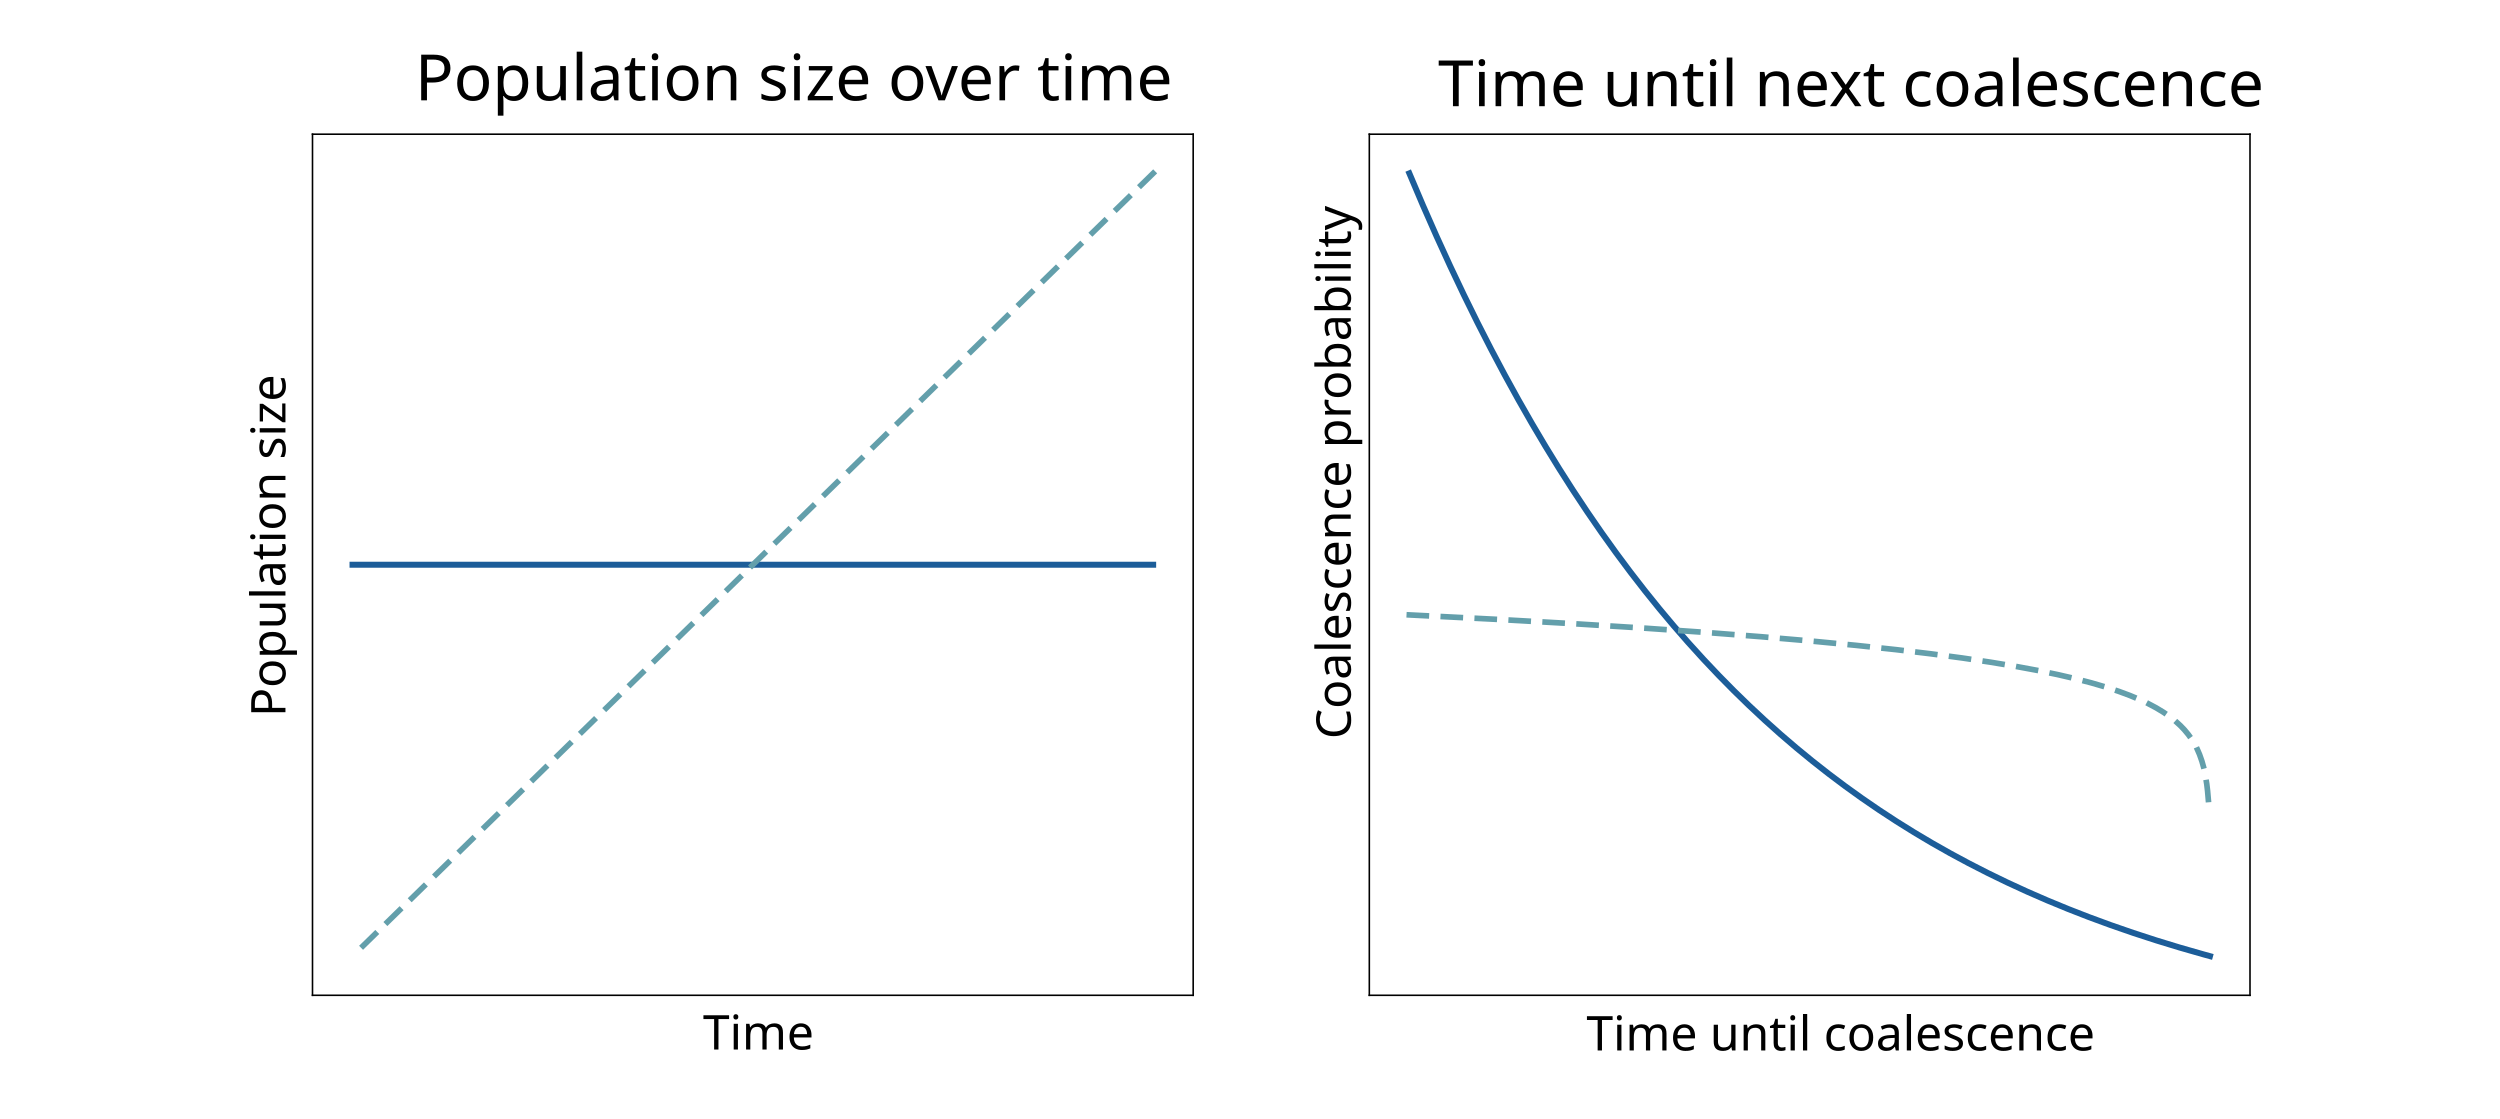
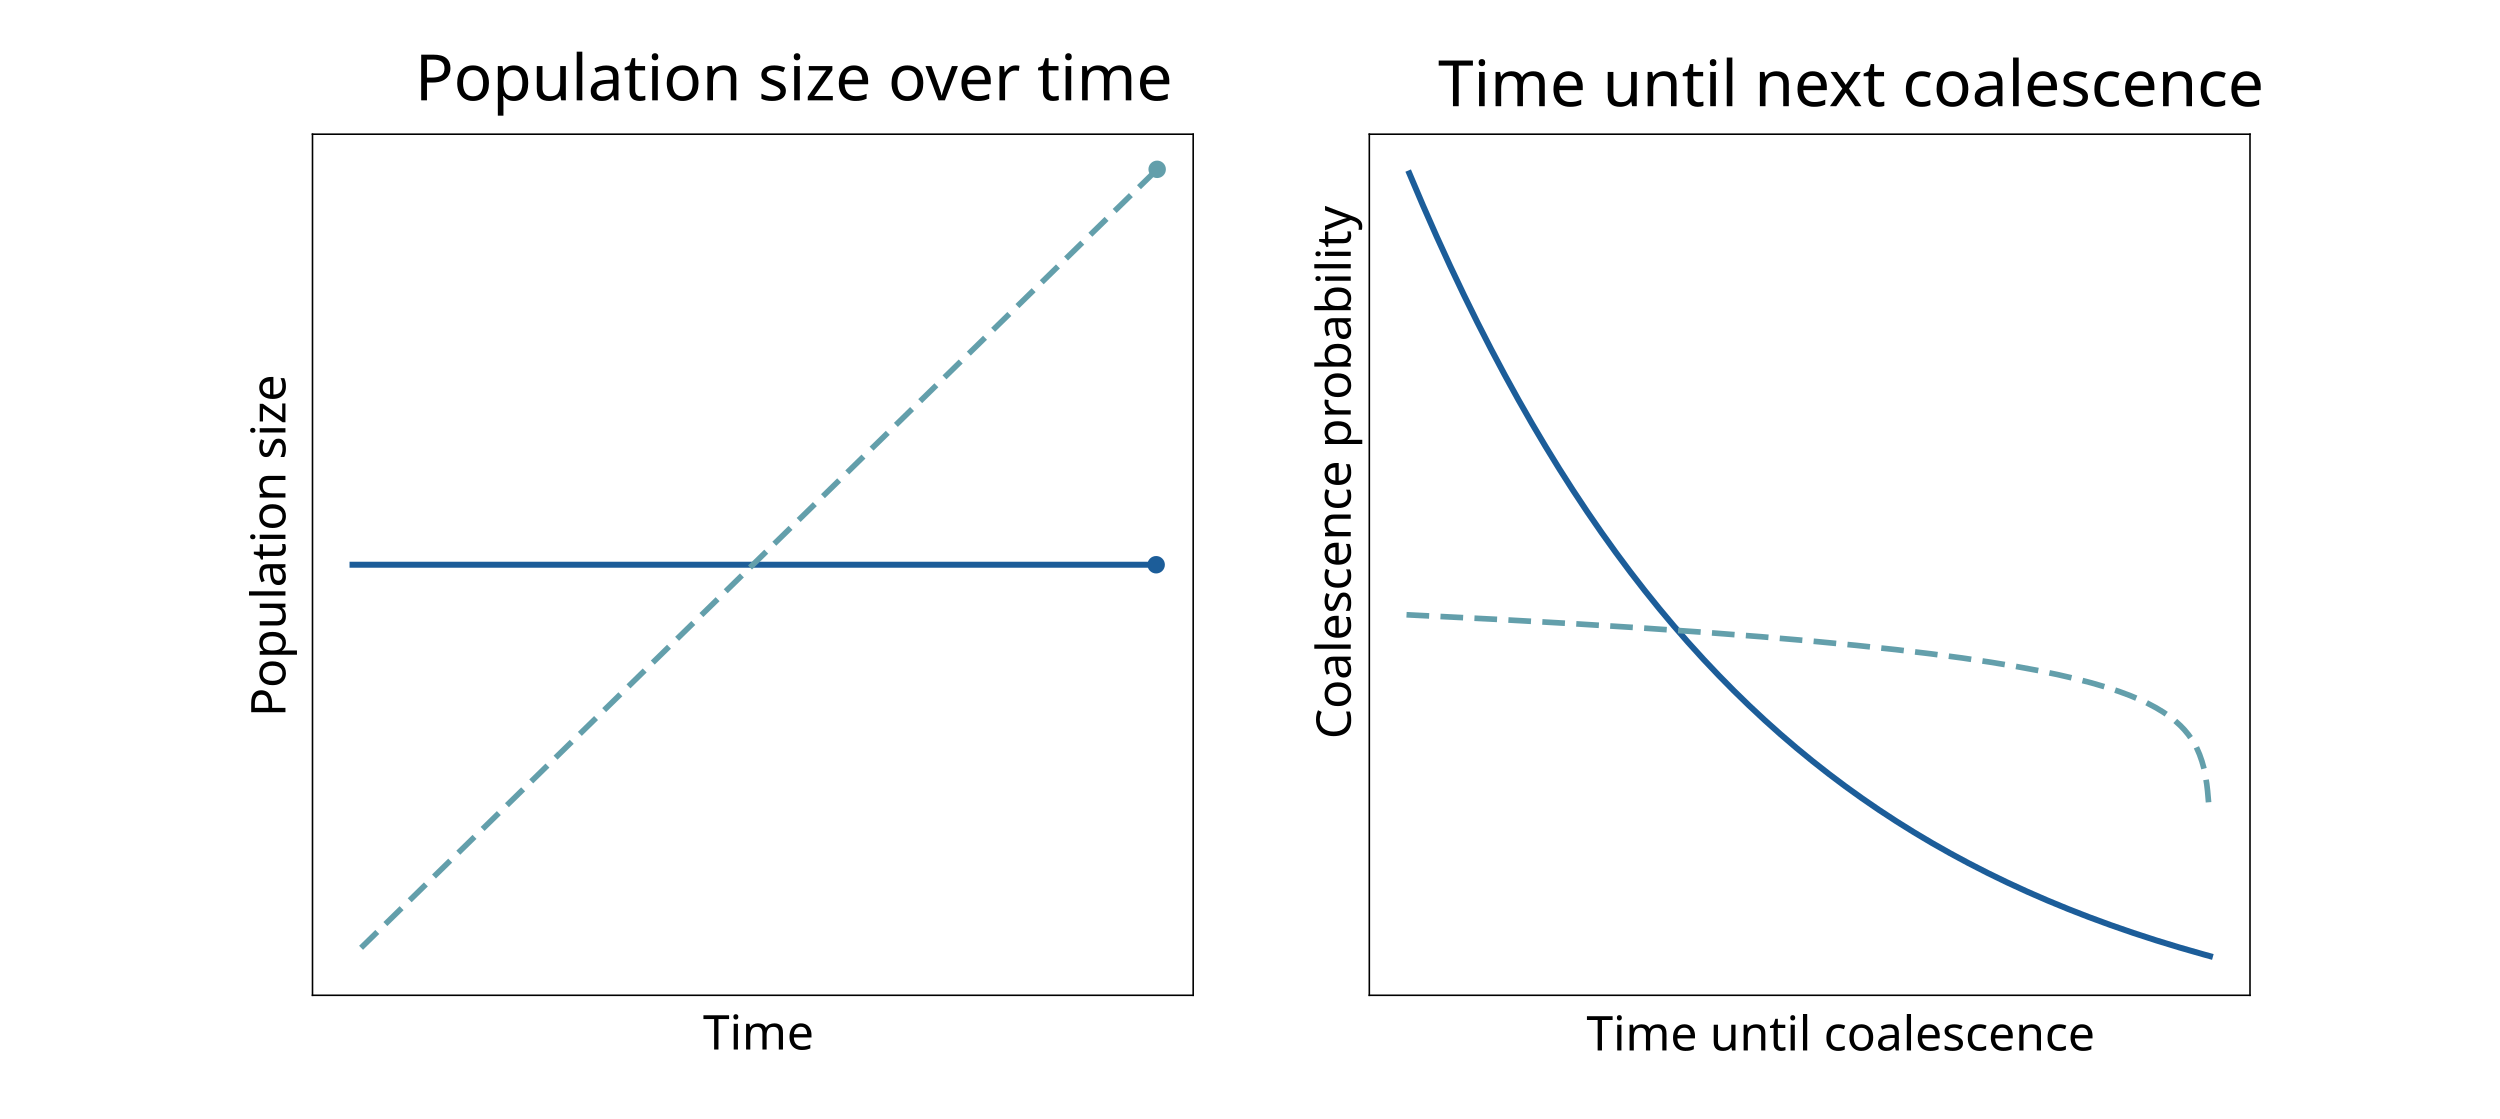
<svg xmlns="http://www.w3.org/2000/svg" version="1.1" id="svg34" width="1667.52" height="745.92" viewBox="0 0 1667.52 745.92" xml:space="preserve">
  <defs id="defs38">
    <clipPath id="clipPath1422" clipPathUnits="userSpaceOnUse">
      <path id="path1420" d="M 156.33,61.538 H 596.896 V 492.307 H 156.33 Z" />
    </clipPath>
    <clipPath id="clipPath1432" clipPathUnits="userSpaceOnUse">
      <path id="path1430" d="M 156.33,61.538 H 596.896 V 492.307 H 156.33 Z" />
    </clipPath>
    <clipPath id="clipPath1466" clipPathUnits="userSpaceOnUse">
      <path id="path1464" d="M 685.01,61.538 H 1125.576 V 492.307 H 685.01 Z" />
    </clipPath>
    <clipPath id="clipPath1476" clipPathUnits="userSpaceOnUse">
      <path id="path1474" d="M 685.01,61.538 H 1125.576 V 492.307 H 685.01 Z" />
    </clipPath>
  </defs>
  <g id="g42" transform="matrix(1.333333,0,0,-1.333333,-1955.502,829.5502)" />
  <g transform="matrix(1.333333,0,0,-1.333333,0,745.92)" id="g1398" style="">
    <path id="path1400" style="fill:#ffffff;fill-opacity:1;fill-rule:nonzero;stroke:none;stroke-width:1.043" d="M 0,-48.79 H 1250.64 V 559.44 H 0 Z" />
    <path id="path1402" style="fill:#ffffff;fill-opacity:1;fill-rule:nonzero;stroke:none" d="M 156.33,61.538 H 596.896 V 492.307 H 156.33 Z" />
    <g transform="translate(356.8788,49.94465)" id="g1404" style="">
-       <text id="text1408" style="font-variant:normal;font-weight:normal;font-size:10px;font-family:'DejaVu Sans';-inkscape-font-specification:DejaVuSans;writing-mode:lr-tb;fill:#000000;fill-opacity:1;fill-rule:nonzero;stroke:none" transform="scale(1,-1)">
+       <text id="text1408" style="font-variant:normal;font-weight:normal;font-size:10px;font-family:'DejaVu Sans';-inkscape-font-specification:DejaVuSans;writing-mode:lr-tb;fill:#000000;fill-opacity:1;fill-rule:nonzero;stroke:none" transform="scale(1,-1)" y="0">
        <tspan id="tspan1406" y="0" x="0 5.813 8.593 18.333 24.483 27.663 31.563 35.483">Time (t)</tspan>
      </text>
    </g>
    <g transform="rotate(90,-39.92921,190.1811)" id="g1410" style="">
-       <text id="text1414" style="font-variant:normal;font-weight:normal;font-size:10px;font-family:'DejaVu Sans';-inkscape-font-specification:DejaVuSans;writing-mode:lr-tb;fill:#000000;fill-opacity:1;fill-rule:nonzero;stroke:none" transform="scale(1,-1)">
+       <text id="text1414" style="font-variant:normal;font-weight:normal;font-size:10px;font-family:'DejaVu Sans';-inkscape-font-specification:DejaVuSans;writing-mode:lr-tb;fill:#000000;fill-opacity:1;fill-rule:nonzero;stroke:none" transform="scale(1,-1)" y="0">
        <tspan id="tspan1412" y="0" x="0 5.686 11.806 18.156 24.496 27.276 33.406 37.326 40.106 46.226 52.566 55.746 60.956 63.736 68.986 75.136 78.316 82.216 89.696">Population size (N)</tspan>
      </text>
    </g>
    <g id="g1416" style="">
      <g clip-path="url(#clipPath1422)" id="g1418" style="">
        <path id="path1424" style="fill:none;stroke:#1c5d99;stroke-width:3;stroke-linecap:square;stroke-linejoin:round;stroke-miterlimit:10;stroke-dasharray:none;stroke-opacity:1" d="M 576.871,276.923 H 176.356 v 0" />
      </g>
    </g>
    <g id="g1428" clip-path="url(#clipPath1432)" style="stroke-width:2.835;stroke-miterlimit:10;stroke-dasharray:8.504, 8.504;stroke:#639fab;stroke-opacity:1;stroke-dashoffset:0">
      <path d="M 576.871,472.727 176.356,81.119 v 0" style="fill:none;stroke:#639fab;stroke-width:2.835;stroke-linecap:square;stroke-linejoin:round;stroke-miterlimit:10;stroke-dasharray:8.504, 8.504;stroke-opacity:1;stroke-dashoffset:0" id="path1434" />
    </g>
    <g id="g1436" style="">
      <path id="path1438" style="fill:none;stroke:#000000;stroke-width:0.8;stroke-linecap:square;stroke-linejoin:miter;stroke-miterlimit:10;stroke-dasharray:none;stroke-opacity:1" d="M 156.33,61.538 V 492.307" />
      <path id="path1440" style="fill:none;stroke:#000000;stroke-width:0.8;stroke-linecap:square;stroke-linejoin:miter;stroke-miterlimit:10;stroke-dasharray:none;stroke-opacity:1" d="M 596.896,61.538 V 492.307" />
      <path id="path1442" style="fill:none;stroke:#000000;stroke-width:0.8;stroke-linecap:square;stroke-linejoin:miter;stroke-miterlimit:10;stroke-dasharray:none;stroke-opacity:1" d="M 156.33,61.538 H 596.896" />
      <path id="path1444" style="fill:none;stroke:#000000;stroke-width:0.8;stroke-linecap:square;stroke-linejoin:miter;stroke-miterlimit:10;stroke-dasharray:none;stroke-opacity:1" d="M 156.33,492.307 H 596.896" />
      <path id="path1446" style="fill:#ffffff;fill-opacity:1;fill-rule:nonzero;stroke:none" d="M 685.01,61.538 H 1125.576 V 492.307 H 685.01 Z" />
      <g transform="translate(839.8397,49.94465)" id="g1448" style="">
-         <text id="text1452" style="font-variant:normal;font-weight:normal;font-size:10px;font-family:'DejaVu Sans';-inkscape-font-specification:DejaVuSans;writing-mode:lr-tb;fill:#000000;fill-opacity:1;fill-rule:nonzero;stroke:none" transform="scale(1,-1)">
+         <text id="text1452" style="font-variant:normal;font-weight:normal;font-size:10px;font-family:'DejaVu Sans';-inkscape-font-specification:DejaVuSans;writing-mode:lr-tb;fill:#000000;fill-opacity:1;fill-rule:nonzero;stroke:none" transform="scale(1,-1)" y="0">
          <tspan id="tspan1450" y="0" x="0 5.813 8.593 18.333 24.483 27.663 34.003 40.343 44.263 47.043 49.823 53.003 58.503 64.623 70.753 73.533 79.683 84.893 90.393 96.543 102.883 108.383 114.533 117.713 121.613 126.863">Time until coalescence (z)</tspan>
        </text>
      </g>
      <g transform="rotate(90,225.8794,453.0522)" id="g1454" style="">
-         <text id="text1458" style="font-variant:normal;font-weight:normal;font-size:10px;font-family:'DejaVu Sans';-inkscape-font-specification:DejaVuSans;writing-mode:lr-tb;fill:#000000;fill-opacity:1;fill-rule:nonzero;stroke:none" transform="scale(1,-1)">
+         <text id="text1458" style="font-variant:normal;font-weight:normal;font-size:10px;font-family:'DejaVu Sans';-inkscape-font-specification:DejaVuSans;writing-mode:lr-tb;fill:#000000;fill-opacity:1;fill-rule:nonzero;stroke:none" transform="scale(1,-1)" y="0">
          <tspan id="tspan1456" y="0" x="0 6.98 13.1 19.23 22.01 28.16 33.37 38.87 45.02 51.36 56.86 63.01 66.19 72.22 79.92 85.67 88.85 92.75 95.53">Coalescence PDF (l)</tspan>
        </text>
      </g>
    </g>
    <g id="g1460" style="">
      <g clip-path="url(#clipPath1466)" id="g1462" style="">
        <path id="path1468" style="fill:none;stroke:#1c5d99;stroke-width:3;stroke-linecap:square;stroke-linejoin:round;stroke-miterlimit:10;stroke-dasharray:none;stroke-opacity:1" d="m 705.035,472.727 6.816,-16.053 6.816,-15.47 6.816,-14.908 6.816,-14.366 6.816,-13.844 6.816,-13.341 6.816,-12.856 6.816,-12.389 6.816,-11.939 6.816,-11.505 6.816,-11.087 6.816,-10.684 7.216,-10.89 7.216,-10.471 7.216,-10.069 7.216,-9.682 7.216,-9.31 7.216,-8.952 7.216,-8.608 7.216,-8.277 7.617,-8.392 7.617,-8.052 7.617,-7.726 7.617,-7.413 7.617,-7.112 8.018,-7.176 8.018,-6.87 8.018,-6.577 8.018,-6.297 8.419,-6.323 8.419,-6.041 8.419,-5.771 8.82,-5.769 8.82,-5.499 8.82,-5.242 9.221,-5.218 9.221,-4.963 9.622,-4.921 9.622,-4.67 10.023,-4.612 10.023,-4.368 10.424,-4.297 10.424,-4.061 10.825,-3.981 11.226,-3.888 11.627,-3.785 11.627,-3.553 12.027,-3.447 3.207,-0.882 v 0" />
      </g>
    </g>
    <g id="g1470" style="stroke-width:2.835;stroke-miterlimit:10;stroke-dasharray:8.504, 8.504;stroke:#639fab;stroke-opacity:1;stroke-dashoffset:0">
      <g clip-path="url(#clipPath1476)" id="g1472" style="stroke-width:2.835;stroke-miterlimit:10;stroke-dasharray:8.504, 8.504;stroke:#639fab;stroke-opacity:1;stroke-dashoffset:0">
        <path id="path1478" style="fill:none;stroke:#639fab;stroke-width:2.835;stroke-linecap:square;stroke-linejoin:round;stroke-miterlimit:10;stroke-dasharray:8.504, 8.504;stroke-opacity:1;stroke-dashoffset:0" d="m 705.035,251.827 43.299,-2.2 38.889,-2.195 34.88,-2.187 31.271,-2.181 27.663,-2.146 24.857,-2.145 22.451,-2.158 20.046,-2.149 17.64,-2.109 15.636,-2.084 14.032,-2.086 12.428,-2.062 11.226,-2.08 10.023,-2.078 8.82,-2.046 8.018,-2.085 7.216,-2.109 6.415,-2.112 5.613,-2.083 4.811,-2.009 4.41,-2.075 4.009,-2.136 3.608,-2.187 3.207,-2.222 2.806,-2.228 2.405,-2.191 2.005,-2.09 2.005,-2.412 1.604,-2.244 1.604,-2.633 1.203,-2.331 1.203,-2.77 1.203,-3.429 0.802,-2.855 0.802,-3.599 0.802,-4.922 0.401,-3.388 0.401,-4.632 0.401,-7.548 v 0" />
      </g>
    </g>
    <g id="g1480" style="">
      <path id="path1482" style="fill:none;stroke:#000000;stroke-width:0.8;stroke-linecap:square;stroke-linejoin:miter;stroke-miterlimit:10;stroke-dasharray:none;stroke-opacity:1" d="M 685.01,61.538 V 492.307" />
      <path id="path1484" style="fill:none;stroke:#000000;stroke-width:0.8;stroke-linecap:square;stroke-linejoin:miter;stroke-miterlimit:10;stroke-dasharray:none;stroke-opacity:1" d="M 1125.576,61.538 V 492.307" />
      <path id="path1486" style="fill:none;stroke:#000000;stroke-width:0.8;stroke-linecap:square;stroke-linejoin:miter;stroke-miterlimit:10;stroke-dasharray:none;stroke-opacity:1" d="M 685.01,61.538 H 1125.576" />
      <path id="path1488" style="fill:none;stroke:#000000;stroke-width:0.8;stroke-linecap:square;stroke-linejoin:miter;stroke-miterlimit:10;stroke-dasharray:none;stroke-opacity:1" d="M 685.01,492.307 H 1125.576" />
    </g>
    <text xml:space="preserve" style="font-style:normal;font-variant:normal;font-weight:500;font-stretch:normal;font-size:20px;line-height:1.25;font-family:'CMU Sans Serif';-inkscape-font-specification:'CMU Sans Serif, Medium';font-variant-ligatures:normal;font-variant-caps:normal;font-variant-numeric:normal;font-feature-settings:normal;text-align:start;letter-spacing:0px;word-spacing:0px;writing-mode:lr-tb;text-anchor:start;fill:#000000;fill-opacity:1;stroke:none;stroke-width:0.75" x="1065.507" y="17.693" id="text1591" transform="scale(1,-1)">
      <tspan id="tspan1589" x="1065.507" y="17.693" style="font-style:normal;font-variant:normal;font-weight:500;font-stretch:normal;font-size:20px;font-family:'CMU Sans Serif';-inkscape-font-specification:'CMU Sans Serif, Medium';font-variant-ligatures:normal;font-variant-caps:normal;font-variant-numeric:normal;font-feature-settings:normal;text-align:start;writing-mode:lr-tb;text-anchor:start;stroke-width:0.75">Linear</tspan>
    </text>
    <text xml:space="preserve" style="font-style:normal;font-variant:normal;font-weight:500;font-stretch:normal;font-size:20px;line-height:1.25;font-family:'CMU Sans Serif';-inkscape-font-specification:'CMU Sans Serif, Medium';font-variant-ligatures:normal;font-variant-caps:normal;font-variant-numeric:normal;font-feature-settings:normal;text-align:start;letter-spacing:0px;word-spacing:0px;writing-mode:lr-tb;text-anchor:start;fill:#000000;fill-opacity:1;stroke:none;stroke-width:0.75" x="922.187" y="17.828" id="text1595" transform="scale(1,-1)">
      <tspan id="tspan1593" x="922.187" y="17.828" style="font-style:normal;font-variant:normal;font-weight:500;font-stretch:normal;font-size:20px;font-family:'CMU Sans Serif';-inkscape-font-specification:'CMU Sans Serif, Medium';font-variant-ligatures:normal;font-variant-caps:normal;font-variant-numeric:normal;font-feature-settings:normal;text-align:start;writing-mode:lr-tb;text-anchor:start;stroke-width:0.75">Constant</tspan>
    </text>
    <path style="fill:#d4aa00;stroke:#1c5d99;stroke-width:3.685;stroke-linecap:butt;stroke-linejoin:miter;stroke-miterlimit:4;stroke-dasharray:none;stroke-opacity:1" d="m 888,-12 h 29.25" id="path1660" />
    <path style="fill:none;stroke:#639fab;stroke-width:3.685;stroke-linecap:butt;stroke-linejoin:miter;stroke-miterlimit:4;stroke-dasharray:14.74, 7.37;stroke-opacity:1;stroke-dashoffset:3.685" d="M 1032.75,-12 H 1062" id="path1660-5" />
  </g>
  <rect style="opacity:1;vector-effect:none;fill:#ffffff;fill-opacity:1;stroke:none;stroke-width:6.455;stroke-linecap:butt;stroke-linejoin:miter;stroke-miterlimit:4;stroke-dasharray:none;stroke-dashoffset:0;stroke-opacity:1;paint-order:normal" id="rect1558" width="190.919" height="16.971" x="1114.4" y="668.138" />
  <text xml:space="preserve" style="font-style:normal;font-variant:normal;font-weight:500;font-stretch:normal;font-size:32px;line-height:1.25;font-family:'CMU Sans Serif';-inkscape-font-specification:'CMU Sans Serif, Medium';font-variant-ligatures:normal;font-variant-caps:normal;font-variant-numeric:normal;font-feature-settings:normal;text-align:start;letter-spacing:0px;word-spacing:0px;writing-mode:lr-tb;text-anchor:start;fill:#000000;fill-opacity:1;stroke:none" x="1058.188" y="700.666" id="text1542">
    <tspan id="tspan1540" x="1058.188" y="700.666">Time until coalescence</tspan>
  </text>
  <rect style="opacity:1;vector-effect:none;fill:#ffffff;fill-opacity:1;stroke:none;stroke-width:6.455;stroke-linecap:butt;stroke-linejoin:miter;stroke-miterlimit:4;stroke-dasharray:none;stroke-dashoffset:0;stroke-opacity:1;paint-order:normal" id="rect1560" width="19.799" height="154.149" x="890.955" y="299.029" />
  <text xml:space="preserve" style="font-style:normal;font-variant:normal;font-weight:500;font-stretch:normal;font-size:32px;line-height:1.25;font-family:'CMU Sans Serif';-inkscape-font-specification:'CMU Sans Serif, Medium';font-variant-ligatures:normal;font-variant-caps:normal;font-variant-numeric:normal;font-feature-settings:normal;text-align:start;letter-spacing:0px;word-spacing:0px;writing-mode:lr-tb;text-anchor:start;fill:#000000;fill-opacity:1;stroke:none" x="-492.963" y="900.959" id="text1550" transform="rotate(-90)">
    <tspan x="-492.963" y="900.959" id="tspan1554">Coalescence probability </tspan>
  </text>
  <rect style="opacity:1;vector-effect:none;fill:#ffffff;fill-opacity:1;stroke:none;stroke-width:6.455;stroke-linecap:butt;stroke-linejoin:miter;stroke-miterlimit:4;stroke-dasharray:none;stroke-dashoffset:0;stroke-opacity:1;paint-order:normal" id="rect1562" width="25.456" height="140.007" x="179.605" y="306.1" />
  <text xml:space="preserve" style="font-style:normal;font-variant:normal;font-weight:500;font-stretch:normal;font-size:32px;line-height:1.25;font-family:'CMU Sans Serif';-inkscape-font-specification:'CMU Sans Serif, Medium';font-variant-ligatures:normal;font-variant-caps:normal;font-variant-numeric:normal;font-feature-settings:normal;text-align:start;letter-spacing:0px;word-spacing:0px;writing-mode:lr-tb;text-anchor:start;fill:#000000;fill-opacity:1;stroke:none" x="-478.134" y="190.397" id="text1546" transform="rotate(-90)">
    <tspan id="tspan1544" x="-478.134" y="190.397">Population size</tspan>
  </text>
  <rect style="opacity:1;vector-effect:none;fill:#ffffff;fill-opacity:1;stroke:none;stroke-width:6.455;stroke-linecap:butt;stroke-linejoin:miter;stroke-miterlimit:4;stroke-dasharray:none;stroke-dashoffset:0;stroke-opacity:1;paint-order:normal" id="rect1566" width="73.539" height="19.799" x="466.69" y="668.138" />
  <text xml:space="preserve" style="font-style:normal;font-variant:normal;font-weight:500;font-stretch:normal;font-size:32px;line-height:1.25;font-family:'CMU Sans Serif';-inkscape-font-specification:'CMU Sans Serif, Medium';font-variant-ligatures:normal;font-variant-caps:normal;font-variant-numeric:normal;font-feature-settings:normal;text-align:start;letter-spacing:0px;word-spacing:0px;writing-mode:lr-tb;text-anchor:start;fill:#000000;fill-opacity:1;stroke:none" x="468.874" y="700.046" id="text1538">
    <tspan id="tspan1536" x="468.874" y="700.046">Time</tspan>
  </text>
  <text xml:space="preserve" style="font-style:normal;font-variant:normal;font-weight:500;font-stretch:normal;font-size:42.667px;line-height:1.25;font-family:'CMU Sans Serif';-inkscape-font-specification:'CMU Sans Serif, Medium';font-variant-ligatures:normal;font-variant-caps:normal;font-variant-numeric:normal;font-feature-settings:normal;text-align:start;letter-spacing:0px;word-spacing:0px;writing-mode:lr-tb;text-anchor:start;fill:#000000;fill-opacity:1;stroke:none" x="276.8" y="66.92" id="text1698">
    <tspan id="tspan1696" x="276.8" y="66.92">Population size over time</tspan>
  </text>
  <text xml:space="preserve" style="font-style:normal;font-variant:normal;font-weight:500;font-stretch:normal;font-size:42.667px;line-height:1.25;font-family:'CMU Sans Serif';-inkscape-font-specification:'CMU Sans Serif, Medium';font-variant-ligatures:normal;font-variant-caps:normal;font-variant-numeric:normal;font-feature-settings:normal;text-align:start;letter-spacing:0px;word-spacing:0px;writing-mode:lr-tb;text-anchor:start;fill:#000000;fill-opacity:1;stroke:none" x="959.198" y="70.837" id="text1702">
    <tspan id="tspan1700" x="959.198" y="70.837">Time until next coalescence</tspan>
  </text>
+   <circle style="fill:#639fab;stroke-width:3.78;fill-opacity:1" id="path5868" cx="771.833" cy="112.945" r="5.824" />
+   <g id="g5876" transform="translate(-0.6723835,263.7443)">
+     <circle style="fill:#1c5d99;stroke-width:3.78" id="path5868-5" cx="771.833" cy="112.945" r="5.824" />
+   </g>
</svg>
